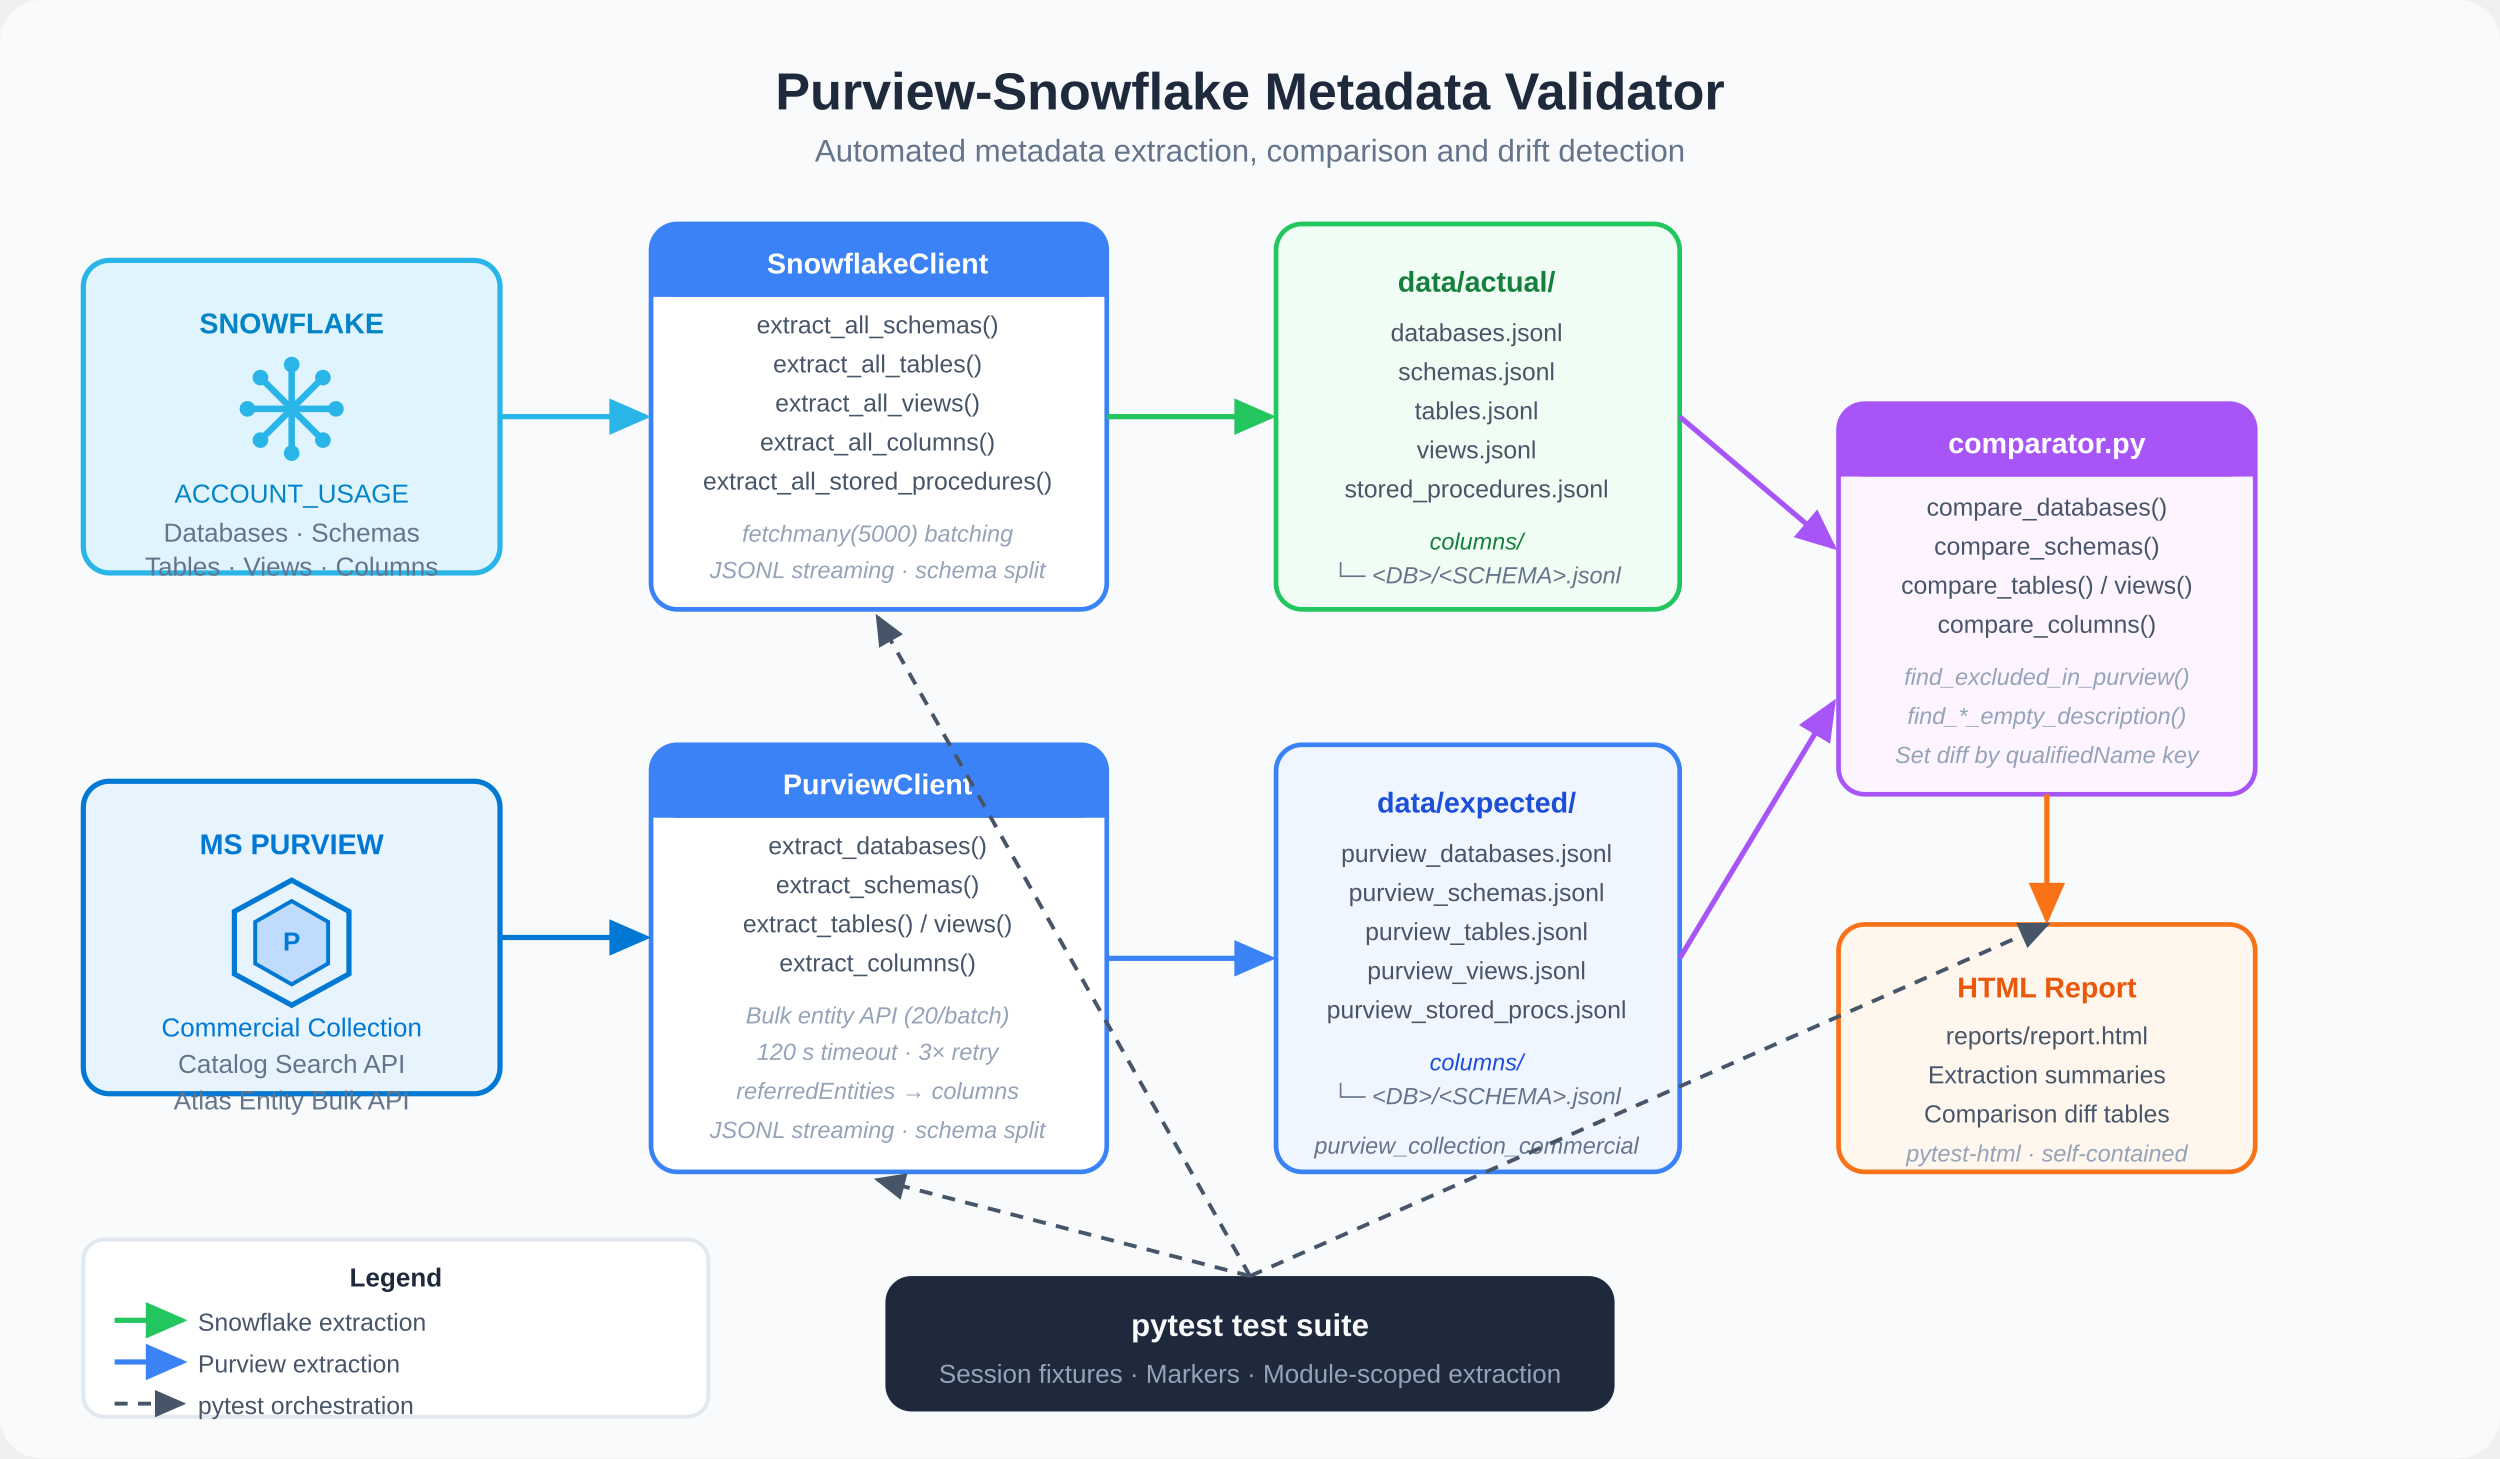
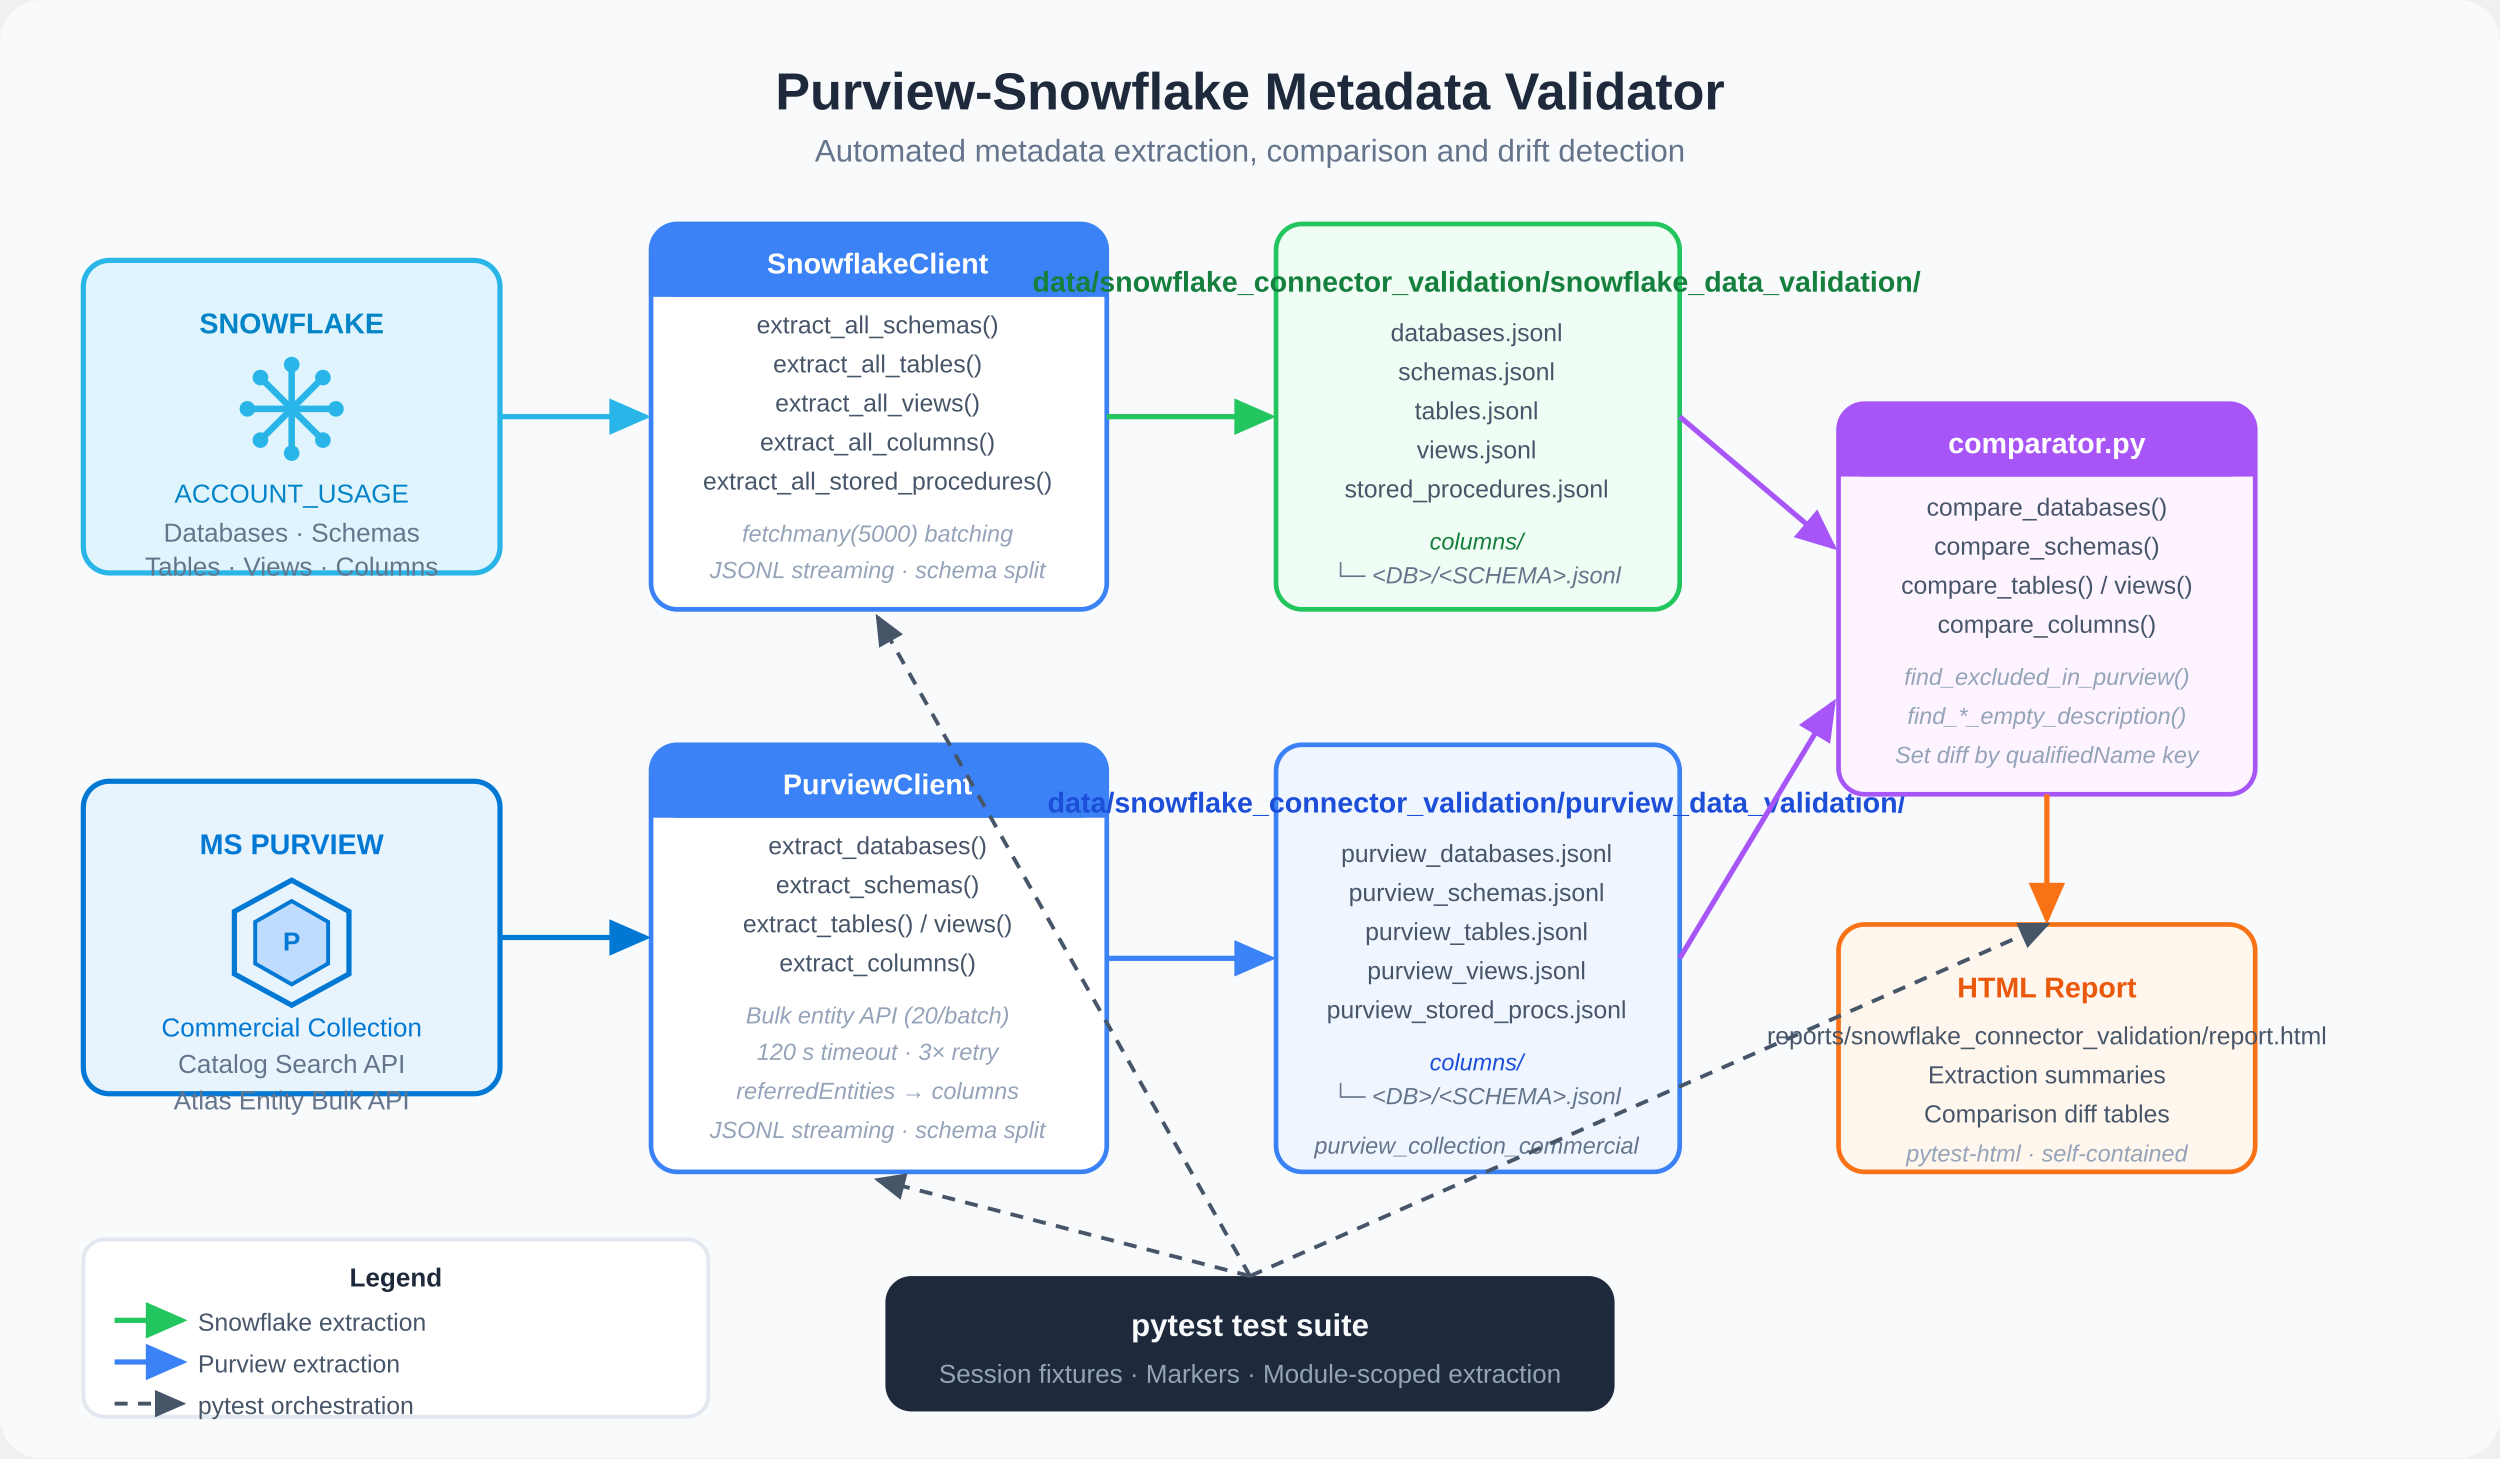
<svg xmlns="http://www.w3.org/2000/svg" viewBox="0 0 960 560" font-family="Segoe UI, Arial, sans-serif">
  <rect width="960" height="560" rx="16" fill="#f8fafc" />
  <text x="480" y="42" text-anchor="middle" font-size="20" font-weight="700" fill="#1e293b">Purview-Snowflake Metadata Validator</text>
  <text x="480" y="62" text-anchor="middle" font-size="12" fill="#64748b">Automated metadata extraction, comparison and drift detection</text>
  <rect x="32" y="100" width="160" height="120" rx="10" fill="#e0f4fd" stroke="#29b5e8" stroke-width="2" />
  <text x="112" y="128" text-anchor="middle" font-size="11" font-weight="700" fill="#0284c7">SNOWFLAKE</text>
  <g transform="translate(95,140)" stroke="#29b5e8" stroke-width="2.5" stroke-linecap="round">
    <line x1="17" y1="0" x2="17" y2="34" />
    <line x1="0" y1="17" x2="34" y2="17" />
    <line x1="5" y1="5" x2="29" y2="29" />
    <line x1="29" y1="5" x2="5" y2="29" />
    <circle cx="17" cy="0" r="3" fill="#29b5e8" stroke="none" />
    <circle cx="17" cy="34" r="3" fill="#29b5e8" stroke="none" />
    <circle cx="0" cy="17" r="3" fill="#29b5e8" stroke="none" />
    <circle cx="34" cy="17" r="3" fill="#29b5e8" stroke="none" />
    <circle cx="5" cy="5" r="3" fill="#29b5e8" stroke="none" />
    <circle cx="29" cy="29" r="3" fill="#29b5e8" stroke="none" />
    <circle cx="29" cy="5" r="3" fill="#29b5e8" stroke="none" />
    <circle cx="5" cy="29" r="3" fill="#29b5e8" stroke="none" />
  </g>
  <text x="112" y="193" text-anchor="middle" font-size="10" fill="#0284c7">ACCOUNT_USAGE</text>
  <text x="112" y="208" text-anchor="middle" font-size="10" fill="#64748b">Databases · Schemas</text>
  <text x="112" y="221" text-anchor="middle" font-size="10" fill="#64748b">Tables · Views · Columns</text>
  <rect x="32" y="300" width="160" height="120" rx="10" fill="#e8f4fd" stroke="#0078d4" stroke-width="2" />
  <text x="112" y="328" text-anchor="middle" font-size="11" font-weight="700" fill="#0078d4">MS PURVIEW</text>
  <g transform="translate(90,338)">
    <polygon points="22,0 44,12 44,36 22,48 0,36 0,12" fill="none" stroke="#0078d4" stroke-width="2" />
    <polygon points="22,8 36,16 36,32 22,40 8,32 8,16" fill="#bfdbfe" stroke="#0078d4" stroke-width="1.5" />
    <text x="22" y="27" text-anchor="middle" font-size="10" font-weight="700" fill="#0078d4">P</text>
  </g>
  <text x="112" y="398" text-anchor="middle" font-size="10" fill="#0078d4">Commercial Collection</text>
  <text x="112" y="412" text-anchor="middle" font-size="10" fill="#64748b">Catalog Search API</text>
  <text x="112" y="426" text-anchor="middle" font-size="10" fill="#64748b">Atlas Entity Bulk API</text>
  <rect x="250" y="86" width="175" height="148" rx="10" fill="#fff" stroke="#3b82f6" stroke-width="1.8" />
  <rect x="250" y="86" width="175" height="28" rx="10" fill="#3b82f6" />
  <rect x="250" y="100" width="175" height="14" fill="#3b82f6" />
  <text x="337" y="105" text-anchor="middle" font-size="11" font-weight="700" fill="#fff">SnowflakeClient</text>
  <text x="337" y="128" text-anchor="middle" font-size="9.5" fill="#475569">extract_all_schemas()</text>
  <text x="337" y="143" text-anchor="middle" font-size="9.5" fill="#475569">extract_all_tables()</text>
  <text x="337" y="158" text-anchor="middle" font-size="9.5" fill="#475569">extract_all_views()</text>
  <text x="337" y="173" text-anchor="middle" font-size="9.5" fill="#475569">extract_all_columns()</text>
  <text x="337" y="188" text-anchor="middle" font-size="9.5" fill="#475569">extract_all_stored_procedures()</text>
  <text x="337" y="208" text-anchor="middle" font-size="9" fill="#94a3b8" font-style="italic">fetchmany(5000) batching</text>
  <text x="337" y="222" text-anchor="middle" font-size="9" fill="#94a3b8" font-style="italic">JSONL streaming · schema split</text>
  <rect x="250" y="286" width="175" height="164" rx="10" fill="#fff" stroke="#3b82f6" stroke-width="1.8" />
  <rect x="250" y="286" width="175" height="28" rx="10" fill="#3b82f6" />
  <rect x="250" y="300" width="175" height="14" fill="#3b82f6" />
  <text x="337" y="305" text-anchor="middle" font-size="11" font-weight="700" fill="#fff">PurviewClient</text>
  <text x="337" y="328" text-anchor="middle" font-size="9.5" fill="#475569">extract_databases()</text>
  <text x="337" y="343" text-anchor="middle" font-size="9.5" fill="#475569">extract_schemas()</text>
  <text x="337" y="358" text-anchor="middle" font-size="9.5" fill="#475569">extract_tables() / views()</text>
  <text x="337" y="373" text-anchor="middle" font-size="9.5" fill="#475569">extract_columns()</text>
  <text x="337" y="393" text-anchor="middle" font-size="9" fill="#94a3b8" font-style="italic">Bulk entity API (20/batch)</text>
  <text x="337" y="407" text-anchor="middle" font-size="9" fill="#94a3b8" font-style="italic">120 s timeout · 3× retry</text>
  <text x="337" y="422" text-anchor="middle" font-size="9" fill="#94a3b8" font-style="italic">referredEntities → columns</text>
  <text x="337" y="437" text-anchor="middle" font-size="9" fill="#94a3b8" font-style="italic">JSONL streaming · schema split</text>
  <rect x="490" y="86" width="155" height="148" rx="10" fill="#f0fdf4" stroke="#22c55e" stroke-width="1.8" />
-   <text x="567" y="112" text-anchor="middle" font-size="11" font-weight="700" fill="#15803d">data/actual/</text>
+   <text x="567" y="112" text-anchor="middle" font-size="11" font-weight="700" fill="#15803d">data/snowflake_connector_validation/snowflake_data_validation/</text>
  <text x="567" y="131" text-anchor="middle" font-size="9.5" fill="#475569">databases.jsonl</text>
  <text x="567" y="146" text-anchor="middle" font-size="9.5" fill="#475569">schemas.jsonl</text>
  <text x="567" y="161" text-anchor="middle" font-size="9.5" fill="#475569">tables.jsonl</text>
  <text x="567" y="176" text-anchor="middle" font-size="9.5" fill="#475569">views.jsonl</text>
  <text x="567" y="191" text-anchor="middle" font-size="9.5" fill="#475569">stored_procedures.jsonl</text>
  <text x="567" y="211" text-anchor="middle" font-size="9" fill="#15803d" font-style="italic">columns/</text>
  <text x="567" y="224" text-anchor="middle" font-size="9" fill="#64748b" font-style="italic">└─ &lt;DB&gt;/&lt;SCHEMA&gt;.jsonl</text>
  <rect x="490" y="286" width="155" height="164" rx="10" fill="#eff6ff" stroke="#3b82f6" stroke-width="1.8" />
-   <text x="567" y="312" text-anchor="middle" font-size="11" font-weight="700" fill="#1d4ed8">data/expected/</text>
+   <text x="567" y="312" text-anchor="middle" font-size="11" font-weight="700" fill="#1d4ed8">data/snowflake_connector_validation/purview_data_validation/</text>
  <text x="567" y="331" text-anchor="middle" font-size="9.5" fill="#475569">purview_databases.jsonl</text>
  <text x="567" y="346" text-anchor="middle" font-size="9.5" fill="#475569">purview_schemas.jsonl</text>
  <text x="567" y="361" text-anchor="middle" font-size="9.5" fill="#475569">purview_tables.jsonl</text>
  <text x="567" y="376" text-anchor="middle" font-size="9.5" fill="#475569">purview_views.jsonl</text>
  <text x="567" y="391" text-anchor="middle" font-size="9.5" fill="#475569">purview_stored_procs.jsonl</text>
  <text x="567" y="411" text-anchor="middle" font-size="9" fill="#1d4ed8" font-style="italic">columns/</text>
  <text x="567" y="424" text-anchor="middle" font-size="9" fill="#64748b" font-style="italic">└─ &lt;DB&gt;/&lt;SCHEMA&gt;.jsonl</text>
  <text x="567" y="443" text-anchor="middle" font-size="9" fill="#64748b" font-style="italic">purview_collection_commercial</text>
  <rect x="706" y="155" width="160" height="150" rx="10" fill="#fdf4ff" stroke="#a855f7" stroke-width="1.8" />
  <rect x="706" y="155" width="160" height="28" rx="10" fill="#a855f7" />
  <rect x="706" y="169" width="160" height="14" fill="#a855f7" />
  <text x="786" y="174" text-anchor="middle" font-size="11" font-weight="700" fill="#fff">comparator.py</text>
  <text x="786" y="198" text-anchor="middle" font-size="9.5" fill="#475569">compare_databases()</text>
  <text x="786" y="213" text-anchor="middle" font-size="9.5" fill="#475569">compare_schemas()</text>
  <text x="786" y="228" text-anchor="middle" font-size="9.5" fill="#475569">compare_tables() / views()</text>
  <text x="786" y="243" text-anchor="middle" font-size="9.5" fill="#475569">compare_columns()</text>
  <text x="786" y="263" text-anchor="middle" font-size="9" fill="#94a3b8" font-style="italic">find_excluded_in_purview()</text>
  <text x="786" y="278" text-anchor="middle" font-size="9" fill="#94a3b8" font-style="italic">find_*_empty_description()</text>
  <text x="786" y="293" text-anchor="middle" font-size="9" fill="#94a3b8" font-style="italic">Set diff by qualifiedName key</text>
  <rect x="706" y="355" width="160" height="95" rx="10" fill="#fff7ed" stroke="#f97316" stroke-width="1.8" />
  <text x="786" y="383" text-anchor="middle" font-size="11" font-weight="700" fill="#ea580c">HTML Report</text>
-   <text x="786" y="401" text-anchor="middle" font-size="9.5" fill="#475569">reports/report.html</text>
+   <text x="786" y="401" text-anchor="middle" font-size="9.5" fill="#475569">reports/snowflake_connector_validation/report.html</text>
  <text x="786" y="416" text-anchor="middle" font-size="9.5" fill="#475569">Extraction summaries</text>
  <text x="786" y="431" text-anchor="middle" font-size="9.5" fill="#475569">Comparison diff tables</text>
  <text x="786" y="446" text-anchor="middle" font-size="9" fill="#94a3b8" font-style="italic">pytest-html · self-contained</text>
  <rect x="340" y="490" width="280" height="52" rx="10" fill="#1e293b" />
  <text x="480" y="513" text-anchor="middle" font-size="12" font-weight="700" fill="#f8fafc">pytest test suite</text>
  <text x="480" y="531" text-anchor="middle" font-size="10" fill="#94a3b8">Session fixtures · Markers · Module-scoped extraction</text>
  <line x1="192" y1="160" x2="248" y2="160" stroke="#29b5e8" stroke-width="2" marker-end="url(#arr-blue)" />
  <line x1="192" y1="360" x2="248" y2="360" stroke="#0078d4" stroke-width="2" marker-end="url(#arr-azure)" />
  <line x1="425" y1="160" x2="488" y2="160" stroke="#22c55e" stroke-width="2" marker-end="url(#arr-green)" />
  <line x1="425" y1="368" x2="488" y2="368" stroke="#3b82f6" stroke-width="2" marker-end="url(#arr-indigo)" />
  <line x1="645" y1="160" x2="704" y2="210" stroke="#a855f7" stroke-width="2" marker-end="url(#arr-purple)" />
  <line x1="645" y1="368" x2="704" y2="270" stroke="#a855f7" stroke-width="2" marker-end="url(#arr-purple)" />
  <line x1="786" y1="305" x2="786" y2="353" stroke="#f97316" stroke-width="2" marker-end="url(#arr-orange)" />
  <line x1="480" y1="490" x2="337" y2="237" stroke="#475569" stroke-width="1.5" stroke-dasharray="5,4" marker-end="url(#arr-slate)" />
  <line x1="480" y1="490" x2="337" y2="453" stroke="#475569" stroke-width="1.5" stroke-dasharray="5,4" marker-end="url(#arr-slate)" />
  <line x1="480" y1="490" x2="786" y2="355" stroke="#475569" stroke-width="1.5" stroke-dasharray="5,4" marker-end="url(#arr-slate)" />
  <defs>
    <marker id="arr-blue" markerWidth="8" markerHeight="8" refX="7" refY="3.5" orient="auto">
      <polygon points="0 0, 8 3.5, 0 7" fill="#29b5e8" />
    </marker>
    <marker id="arr-azure" markerWidth="8" markerHeight="8" refX="7" refY="3.5" orient="auto">
      <polygon points="0 0, 8 3.5, 0 7" fill="#0078d4" />
    </marker>
    <marker id="arr-green" markerWidth="8" markerHeight="8" refX="7" refY="3.5" orient="auto">
      <polygon points="0 0, 8 3.5, 0 7" fill="#22c55e" />
    </marker>
    <marker id="arr-indigo" markerWidth="8" markerHeight="8" refX="7" refY="3.5" orient="auto">
      <polygon points="0 0, 8 3.5, 0 7" fill="#3b82f6" />
    </marker>
    <marker id="arr-purple" markerWidth="8" markerHeight="8" refX="7" refY="3.5" orient="auto">
      <polygon points="0 0, 8 3.5, 0 7" fill="#a855f7" />
    </marker>
    <marker id="arr-orange" markerWidth="8" markerHeight="8" refX="7" refY="3.5" orient="auto">
      <polygon points="0 0, 8 3.5, 0 7" fill="#f97316" />
    </marker>
    <marker id="arr-slate" markerWidth="8" markerHeight="8" refX="7" refY="3.5" orient="auto">
      <polygon points="0 0, 8 3.5, 0 7" fill="#475569" />
    </marker>
  </defs>
  <rect x="32" y="476" width="240" height="68" rx="8" fill="#fff" stroke="#e2e8f0" stroke-width="1.5" />
  <text x="152" y="494" text-anchor="middle" font-size="10" font-weight="700" fill="#1e293b">Legend</text>
  <line x1="44" y1="507" x2="70" y2="507" stroke="#22c55e" stroke-width="2" marker-end="url(#arr-green)" />
  <text x="76" y="511" font-size="9.5" fill="#475569">Snowflake extraction</text>
  <line x1="44" y1="523" x2="70" y2="523" stroke="#3b82f6" stroke-width="2" marker-end="url(#arr-indigo)" />
  <text x="76" y="527" font-size="9.5" fill="#475569">Purview extraction</text>
  <line x1="44" y1="539" x2="70" y2="539" stroke="#475569" stroke-width="1.5" stroke-dasharray="5,4" marker-end="url(#arr-slate)" />
  <text x="76" y="543" font-size="9.5" fill="#475569">pytest orchestration</text>
</svg>
